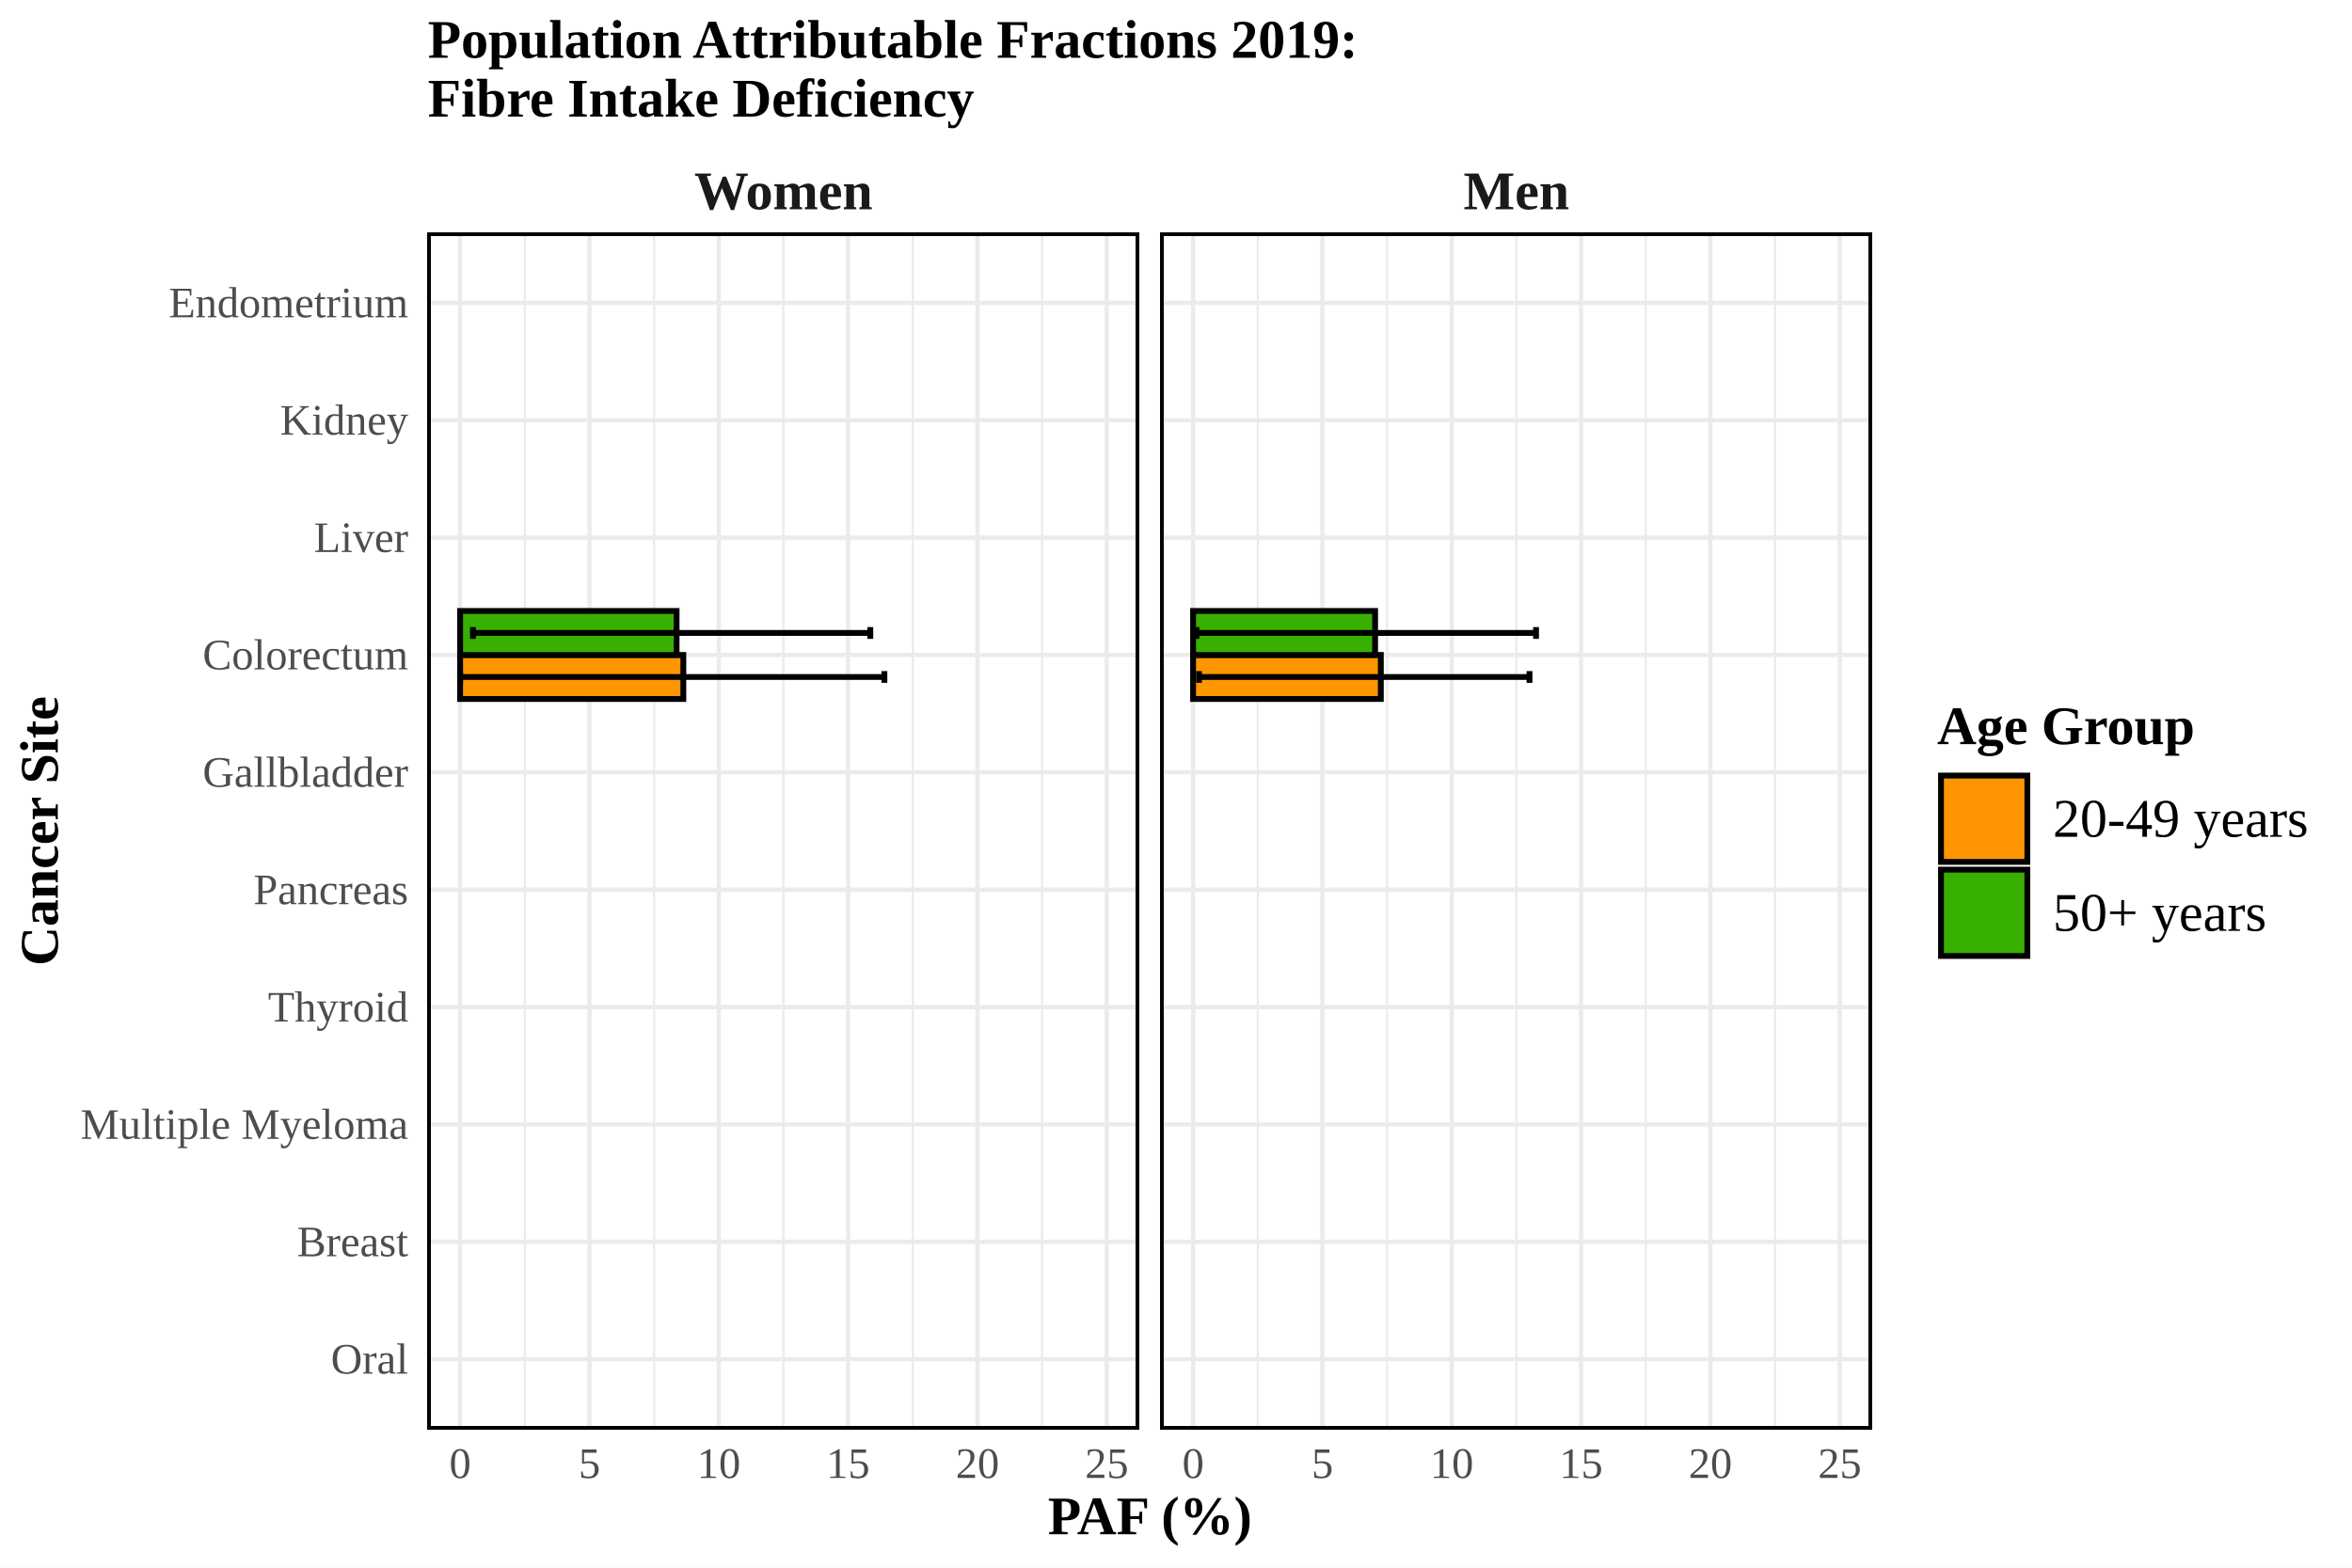
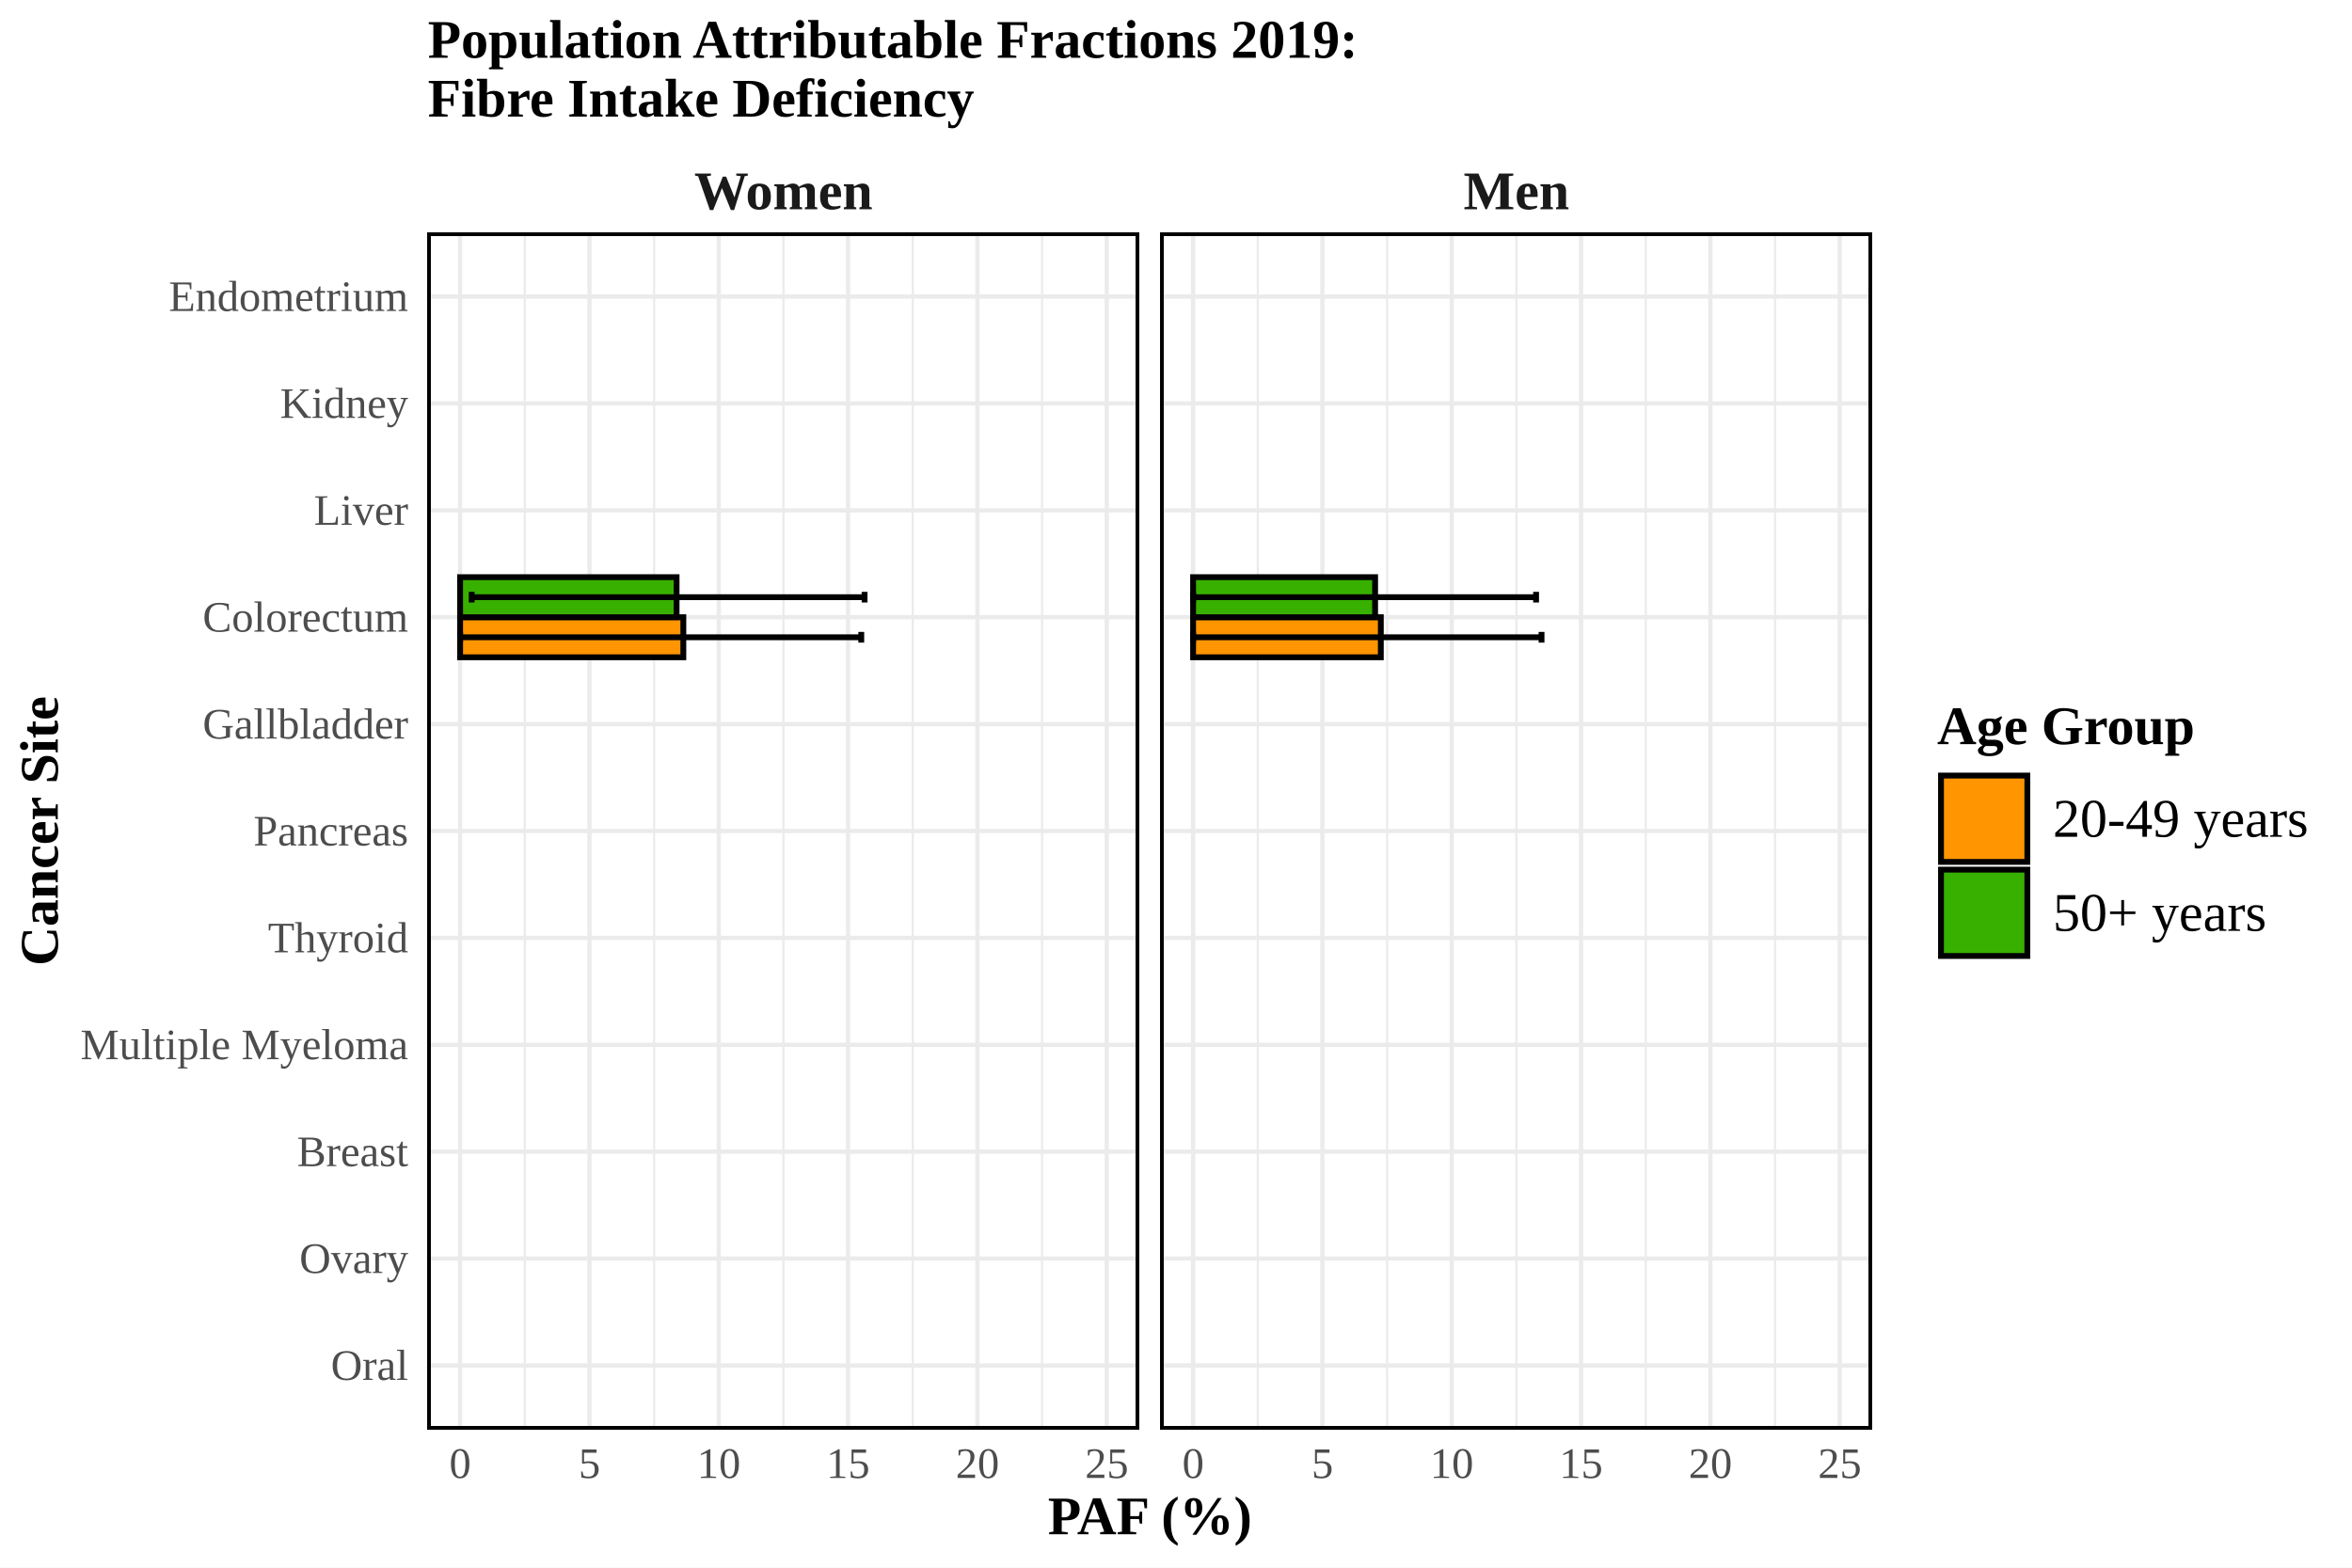
<svg xmlns="http://www.w3.org/2000/svg" class="svglite" width="432.00pt" height="288.00pt" viewBox="0 0 432.00 288.00">
  <defs>
    <style type="text/css">
    .svglite line, .svglite polyline, .svglite polygon, .svglite path, .svglite rect, .svglite circle {
      fill: none;
      stroke: #000000;
      stroke-linecap: round;
      stroke-linejoin: round;
      stroke-miterlimit: 10.00;
    }
    .svglite text {
      white-space: pre;
    }
  </style>
  </defs>
  <rect width="100%" height="100%" style="stroke: none; fill: #FFFFFF;" />
  <defs>
    <clipPath id="cpMC4wMHw0MzIuMDB8MC4wMHwyODguMDA=">
      <rect x="0.00" y="0.00" width="432.00" height="288.00" />
    </clipPath>
  </defs>
  <g clip-path="url(#cpMC4wMHw0MzIuMDB8MC4wMHwyODguMDA=)">
</g>
  <defs>
    <clipPath id="cpNzguNTh8MjA5LjIyfDQyLjcwfDI2Mi42Mw==">
      <rect x="78.58" y="42.70" width="130.64" height="219.93" />
    </clipPath>
  </defs>
  <g clip-path="url(#cpNzguNTh8MjA5LjIyfDQyLjcwfDI2Mi42Mw==)">
    <polyline points="96.39,262.63 96.39,42.70 " style="stroke-width: 0.39; stroke: #EBEBEB; stroke-linecap: butt;" />
    <polyline points="120.14,262.63 120.14,42.70 " style="stroke-width: 0.39; stroke: #EBEBEB; stroke-linecap: butt;" />
    <polyline points="143.90,262.63 143.90,42.70 " style="stroke-width: 0.39; stroke: #EBEBEB; stroke-linecap: butt;" />
    <polyline points="167.65,262.63 167.65,42.70 " style="stroke-width: 0.39; stroke: #EBEBEB; stroke-linecap: butt;" />
    <polyline points="191.40,262.63 191.40,42.70 " style="stroke-width: 0.39; stroke: #EBEBEB; stroke-linecap: butt;" />
-     <polyline points="78.58,249.69 209.22,249.69 " style="stroke-width: 0.78; stroke: #EBEBEB; stroke-linecap: butt;" />
-     <polyline points="78.58,228.13 209.22,228.13 " style="stroke-width: 0.78; stroke: #EBEBEB; stroke-linecap: butt;" />
-     <polyline points="78.58,206.57 209.22,206.57 " style="stroke-width: 0.78; stroke: #EBEBEB; stroke-linecap: butt;" />
-     <polyline points="78.58,185.01 209.22,185.01 " style="stroke-width: 0.78; stroke: #EBEBEB; stroke-linecap: butt;" />
-     <polyline points="78.58,163.45 209.22,163.45 " style="stroke-width: 0.78; stroke: #EBEBEB; stroke-linecap: butt;" />
-     <polyline points="78.58,141.88 209.22,141.88 " style="stroke-width: 0.78; stroke: #EBEBEB; stroke-linecap: butt;" />
-     <polyline points="78.58,120.32 209.22,120.32 " style="stroke-width: 0.78; stroke: #EBEBEB; stroke-linecap: butt;" />
-     <polyline points="78.58,98.76 209.22,98.76 " style="stroke-width: 0.78; stroke: #EBEBEB; stroke-linecap: butt;" />
-     <polyline points="78.58,77.20 209.22,77.20 " style="stroke-width: 0.78; stroke: #EBEBEB; stroke-linecap: butt;" />
-     <polyline points="78.58,55.64 209.22,55.64 " style="stroke-width: 0.78; stroke: #EBEBEB; stroke-linecap: butt;" />
+     <polyline points="78.58,250.85 209.22,250.85 " style="stroke-width: 0.78; stroke: #EBEBEB; stroke-linecap: butt;" />
+     <polyline points="78.58,231.21 209.22,231.21 " style="stroke-width: 0.78; stroke: #EBEBEB; stroke-linecap: butt;" />
+     <polyline points="78.58,211.58 209.22,211.58 " style="stroke-width: 0.78; stroke: #EBEBEB; stroke-linecap: butt;" />
+     <polyline points="78.58,191.94 209.22,191.94 " style="stroke-width: 0.78; stroke: #EBEBEB; stroke-linecap: butt;" />
+     <polyline points="78.58,172.30 209.22,172.30 " style="stroke-width: 0.78; stroke: #EBEBEB; stroke-linecap: butt;" />
+     <polyline points="78.58,152.67 209.22,152.67 " style="stroke-width: 0.78; stroke: #EBEBEB; stroke-linecap: butt;" />
+     <polyline points="78.58,133.03 209.22,133.03 " style="stroke-width: 0.78; stroke: #EBEBEB; stroke-linecap: butt;" />
+     <polyline points="78.58,113.39 209.22,113.39 " style="stroke-width: 0.78; stroke: #EBEBEB; stroke-linecap: butt;" />
+     <polyline points="78.58,93.76 209.22,93.76 " style="stroke-width: 0.78; stroke: #EBEBEB; stroke-linecap: butt;" />
+     <polyline points="78.58,74.12 209.22,74.12 " style="stroke-width: 0.78; stroke: #EBEBEB; stroke-linecap: butt;" />
+     <polyline points="78.58,54.48 209.22,54.48 " style="stroke-width: 0.78; stroke: #EBEBEB; stroke-linecap: butt;" />
    <polyline points="84.51,262.63 84.51,42.70 " style="stroke-width: 0.78; stroke: #EBEBEB; stroke-linecap: butt;" />
    <polyline points="108.27,262.63 108.27,42.70 " style="stroke-width: 0.78; stroke: #EBEBEB; stroke-linecap: butt;" />
    <polyline points="132.02,262.63 132.02,42.70 " style="stroke-width: 0.78; stroke: #EBEBEB; stroke-linecap: butt;" />
    <polyline points="155.77,262.63 155.77,42.70 " style="stroke-width: 0.78; stroke: #EBEBEB; stroke-linecap: butt;" />
    <polyline points="179.53,262.63 179.53,42.70 " style="stroke-width: 0.78; stroke: #EBEBEB; stroke-linecap: butt;" />
    <polyline points="203.28,262.63 203.28,42.70 " style="stroke-width: 0.78; stroke: #EBEBEB; stroke-linecap: butt;" />
-     <rect x="84.51" y="228.13" width="0.00" height="8.09" style="stroke-width: 1.07; stroke-linecap: butt; stroke-linejoin: miter; fill: #FF9500;" />
-     <rect x="84.51" y="220.05" width="0.00" height="8.09" style="stroke-width: 1.07; stroke-linecap: butt; stroke-linejoin: miter; fill: #38B000;" />
-     <rect x="84.51" y="120.32" width="41.00" height="8.09" style="stroke-width: 1.07; stroke-linecap: butt; stroke-linejoin: miter; fill: #FF9500;" />
-     <rect x="84.51" y="112.24" width="39.76" height="8.09" style="stroke-width: 1.07; stroke-linecap: butt; stroke-linejoin: miter; fill: #38B000;" />
-     <rect x="84.51" y="55.64" width="0.00" height="8.09" style="stroke-width: 1.07; stroke-linecap: butt; stroke-linejoin: miter; fill: #FF9500;" />
-     <rect x="84.51" y="47.55" width="0.00" height="8.09" style="stroke-width: 1.07; stroke-linecap: butt; stroke-linejoin: miter; fill: #38B000;" />
-     <rect x="84.51" y="141.88" width="0.00" height="8.09" style="stroke-width: 1.07; stroke-linecap: butt; stroke-linejoin: miter; fill: #FF9500;" />
-     <rect x="84.51" y="133.80" width="0.00" height="8.09" style="stroke-width: 1.07; stroke-linecap: butt; stroke-linejoin: miter; fill: #38B000;" />
-     <rect x="84.51" y="77.20" width="0.00" height="8.09" style="stroke-width: 1.07; stroke-linecap: butt; stroke-linejoin: miter; fill: #FF9500;" />
-     <rect x="84.51" y="69.11" width="0.00" height="8.09" style="stroke-width: 1.07; stroke-linecap: butt; stroke-linejoin: miter; fill: #38B000;" />
-     <rect x="84.51" y="98.76" width="0.00" height="8.09" style="stroke-width: 1.07; stroke-linecap: butt; stroke-linejoin: miter; fill: #FF9500;" />
-     <rect x="84.51" y="90.68" width="0.00" height="8.09" style="stroke-width: 1.07; stroke-linecap: butt; stroke-linejoin: miter; fill: #38B000;" />
-     <rect x="84.51" y="206.57" width="0.00" height="8.09" style="stroke-width: 1.07; stroke-linecap: butt; stroke-linejoin: miter; fill: #FF9500;" />
-     <rect x="84.51" y="198.49" width="0.00" height="8.09" style="stroke-width: 1.07; stroke-linecap: butt; stroke-linejoin: miter; fill: #38B000;" />
-     <rect x="84.51" y="249.69" width="0.00" height="8.09" style="stroke-width: 1.07; stroke-linecap: butt; stroke-linejoin: miter; fill: #FF9500;" />
-     <rect x="84.51" y="241.61" width="0.00" height="8.09" style="stroke-width: 1.07; stroke-linecap: butt; stroke-linejoin: miter; fill: #38B000;" />
-     <rect x="84.51" y="163.45" width="0.00" height="8.09" style="stroke-width: 1.07; stroke-linecap: butt; stroke-linejoin: miter; fill: #FF9500;" />
-     <rect x="84.51" y="155.36" width="0.00" height="8.09" style="stroke-width: 1.07; stroke-linecap: butt; stroke-linejoin: miter; fill: #38B000;" />
-     <rect x="84.51" y="185.01" width="0.00" height="8.09" style="stroke-width: 1.07; stroke-linecap: butt; stroke-linejoin: miter; fill: #FF9500;" />
-     <rect x="84.51" y="176.92" width="0.00" height="8.09" style="stroke-width: 1.07; stroke-linecap: butt; stroke-linejoin: miter; fill: #38B000;" />
-     <polyline points="162.44,125.44 162.44,123.29 " style="stroke-width: 1.07; stroke-linecap: butt;" />
-     <polyline points="162.44,124.37 84.51,124.37 " style="stroke-width: 1.07; stroke-linecap: butt;" />
-     <polyline points="84.51,125.44 84.51,123.29 " style="stroke-width: 1.07; stroke-linecap: butt;" />
-     <polyline points="159.85,117.36 159.85,115.20 " style="stroke-width: 1.07; stroke-linecap: butt;" />
-     <polyline points="159.85,116.28 86.86,116.28 " style="stroke-width: 1.07; stroke-linecap: butt;" />
-     <polyline points="86.86,117.36 86.86,115.20 " style="stroke-width: 1.07; stroke-linecap: butt;" />
+     <rect x="84.51" y="211.58" width="0.00" height="7.36" style="stroke-width: 1.07; stroke-linecap: butt; stroke-linejoin: miter; fill: #FF9500;" />
+     <rect x="84.51" y="204.21" width="0.00" height="7.36" style="stroke-width: 1.07; stroke-linecap: butt; stroke-linejoin: miter; fill: #38B000;" />
+     <rect x="84.51" y="113.39" width="41.00" height="7.36" style="stroke-width: 1.07; stroke-linecap: butt; stroke-linejoin: miter; fill: #FF9500;" />
+     <rect x="84.51" y="106.03" width="39.76" height="7.36" style="stroke-width: 1.07; stroke-linecap: butt; stroke-linejoin: miter; fill: #38B000;" />
+     <rect x="84.51" y="54.48" width="0.00" height="7.36" style="stroke-width: 1.07; stroke-linecap: butt; stroke-linejoin: miter; fill: #FF9500;" />
+     <rect x="84.51" y="47.12" width="0.00" height="7.36" style="stroke-width: 1.07; stroke-linecap: butt; stroke-linejoin: miter; fill: #38B000;" />
+     <rect x="84.51" y="133.03" width="0.00" height="7.36" style="stroke-width: 1.07; stroke-linecap: butt; stroke-linejoin: miter; fill: #FF9500;" />
+     <rect x="84.51" y="125.67" width="0.00" height="7.36" style="stroke-width: 1.07; stroke-linecap: butt; stroke-linejoin: miter; fill: #38B000;" />
+     <rect x="84.51" y="74.12" width="0.00" height="7.36" style="stroke-width: 1.07; stroke-linecap: butt; stroke-linejoin: miter; fill: #FF9500;" />
+     <rect x="84.51" y="66.75" width="0.00" height="7.36" style="stroke-width: 1.07; stroke-linecap: butt; stroke-linejoin: miter; fill: #38B000;" />
+     <rect x="84.51" y="93.76" width="0.00" height="7.36" style="stroke-width: 1.07; stroke-linecap: butt; stroke-linejoin: miter; fill: #FF9500;" />
+     <rect x="84.51" y="86.39" width="0.00" height="7.36" style="stroke-width: 1.07; stroke-linecap: butt; stroke-linejoin: miter; fill: #38B000;" />
+     <rect x="84.51" y="191.94" width="0.00" height="7.36" style="stroke-width: 1.07; stroke-linecap: butt; stroke-linejoin: miter; fill: #FF9500;" />
+     <rect x="84.51" y="184.58" width="0.00" height="7.36" style="stroke-width: 1.07; stroke-linecap: butt; stroke-linejoin: miter; fill: #38B000;" />
+     <rect x="84.51" y="250.85" width="0.00" height="7.36" style="stroke-width: 1.07; stroke-linecap: butt; stroke-linejoin: miter; fill: #FF9500;" />
+     <rect x="84.51" y="243.49" width="0.00" height="7.36" style="stroke-width: 1.07; stroke-linecap: butt; stroke-linejoin: miter; fill: #38B000;" />
+     <rect x="84.51" y="231.21" width="0.00" height="7.36" style="stroke-width: 1.07; stroke-linecap: butt; stroke-linejoin: miter; fill: #FF9500;" />
+     <rect x="84.51" y="223.85" width="0.00" height="7.36" style="stroke-width: 1.07; stroke-linecap: butt; stroke-linejoin: miter; fill: #38B000;" />
+     <rect x="84.51" y="152.67" width="0.00" height="7.36" style="stroke-width: 1.07; stroke-linecap: butt; stroke-linejoin: miter; fill: #FF9500;" />
+     <rect x="84.51" y="145.30" width="0.00" height="7.36" style="stroke-width: 1.07; stroke-linecap: butt; stroke-linejoin: miter; fill: #38B000;" />
+     <rect x="84.51" y="172.30" width="0.00" height="7.36" style="stroke-width: 1.07; stroke-linecap: butt; stroke-linejoin: miter; fill: #FF9500;" />
+     <rect x="84.51" y="164.94" width="0.00" height="7.36" style="stroke-width: 1.07; stroke-linecap: butt; stroke-linejoin: miter; fill: #38B000;" />
+     <polyline points="158.19,118.06 158.19,116.09 " style="stroke-width: 1.07; stroke-linecap: butt;" />
+     <polyline points="158.19,117.07 84.51,117.07 " style="stroke-width: 1.07; stroke-linecap: butt;" />
+     <polyline points="84.51,118.06 84.51,116.09 " style="stroke-width: 1.07; stroke-linecap: butt;" />
+     <polyline points="158.80,110.69 158.80,108.73 " style="stroke-width: 1.07; stroke-linecap: butt;" />
+     <polyline points="158.80,109.71 86.63,109.71 " style="stroke-width: 1.07; stroke-linecap: butt;" />
+     <polyline points="86.63,110.69 86.63,108.73 " style="stroke-width: 1.07; stroke-linecap: butt;" />
+     <rect x="78.58" y="42.70" width="130.64" height="219.93" style="stroke-width: 1.07; stroke-linecap: butt; stroke-linejoin: miter;" />
+     <rect x="78.58" y="42.70" width="130.64" height="219.93" style="stroke-width: 1.07; stroke-linecap: butt; stroke-linejoin: miter;" />
    <rect x="78.58" y="42.70" width="130.64" height="219.93" style="stroke-width: 1.07; stroke-linecap: butt; stroke-linejoin: miter;" />
    <rect x="78.58" y="42.70" width="130.64" height="219.93" style="stroke-width: 1.07; stroke-linecap: butt; stroke-linejoin: miter;" />
    <rect x="78.58" y="42.70" width="130.64" height="219.93" style="stroke-width: 1.07; stroke-linecap: butt; stroke-linejoin: miter;" />
    <rect x="78.58" y="42.70" width="130.64" height="219.93" style="stroke-width: 1.07; stroke-linecap: butt; stroke-linejoin: miter;" />
    <rect x="78.58" y="42.70" width="130.64" height="219.93" style="stroke-width: 1.07; stroke-linecap: butt; stroke-linejoin: miter;" />
    <rect x="78.58" y="42.70" width="130.64" height="219.93" style="stroke-width: 1.07; stroke-linecap: butt; stroke-linejoin: miter;" />
    <rect x="78.58" y="42.70" width="130.64" height="219.93" style="stroke-width: 1.07; stroke-linecap: butt; stroke-linejoin: miter;" />
    <rect x="78.58" y="42.70" width="130.64" height="219.93" style="stroke-width: 1.07; stroke-linecap: butt; stroke-linejoin: miter;" />
    <rect x="78.58" y="42.70" width="130.64" height="219.93" style="stroke-width: 1.07; stroke-linecap: butt; stroke-linejoin: miter;" />
    <rect x="78.58" y="42.70" width="130.64" height="219.93" style="stroke-width: 1.07; stroke-linecap: butt; stroke-linejoin: miter;" />
    <rect x="78.58" y="42.70" width="130.64" height="219.93" style="stroke-width: 1.07; stroke-linecap: butt; stroke-linejoin: miter;" />
    <rect x="78.58" y="42.70" width="130.64" height="219.93" style="stroke-width: 1.07; stroke-linecap: butt; stroke-linejoin: miter;" />
    <rect x="78.58" y="42.70" width="130.64" height="219.93" style="stroke-width: 1.07; stroke-linecap: butt; stroke-linejoin: miter;" />
    <rect x="78.58" y="42.70" width="130.64" height="219.93" style="stroke-width: 1.07; stroke-linecap: butt; stroke-linejoin: miter;" />
    <rect x="78.58" y="42.70" width="130.64" height="219.93" style="stroke-width: 1.07; stroke-linecap: butt; stroke-linejoin: miter;" />
    <rect x="78.58" y="42.70" width="130.64" height="219.93" style="stroke-width: 1.07; stroke-linecap: butt; stroke-linejoin: miter;" />
    <rect x="78.58" y="42.70" width="130.64" height="219.93" style="stroke-width: 1.07; stroke-linecap: butt; stroke-linejoin: miter;" />
    <rect x="78.58" y="42.70" width="130.64" height="219.93" style="stroke-width: 1.07; stroke-linecap: butt; stroke-linejoin: miter;" />
    <rect x="78.58" y="42.70" width="130.64" height="219.93" style="stroke-width: 1.07; stroke-linecap: butt; stroke-linejoin: miter;" />
    <rect x="78.58" y="42.70" width="130.64" height="219.93" style="stroke-width: 1.07; stroke-linecap: butt; stroke-linejoin: miter;" />
  </g>
  <g clip-path="url(#cpMC4wMHw0MzIuMDB8MC4wMHwyODguMDA=)">
</g>
  <defs>
    <clipPath id="cpMjEzLjIwfDM0My44NHw0Mi43MHwyNjIuNjM=">
      <rect x="213.20" y="42.70" width="130.64" height="219.93" />
    </clipPath>
  </defs>
  <g clip-path="url(#cpMjEzLjIwfDM0My44NHw0Mi43MHwyNjIuNjM=)">
    <polyline points="231.02,262.63 231.02,42.70 " style="stroke-width: 0.39; stroke: #EBEBEB; stroke-linecap: butt;" />
    <polyline points="254.77,262.63 254.77,42.70 " style="stroke-width: 0.39; stroke: #EBEBEB; stroke-linecap: butt;" />
    <polyline points="278.52,262.63 278.52,42.70 " style="stroke-width: 0.39; stroke: #EBEBEB; stroke-linecap: butt;" />
    <polyline points="302.28,262.63 302.28,42.70 " style="stroke-width: 0.39; stroke: #EBEBEB; stroke-linecap: butt;" />
    <polyline points="326.03,262.63 326.03,42.70 " style="stroke-width: 0.39; stroke: #EBEBEB; stroke-linecap: butt;" />
-     <polyline points="213.20,249.69 343.84,249.69 " style="stroke-width: 0.78; stroke: #EBEBEB; stroke-linecap: butt;" />
-     <polyline points="213.20,228.13 343.84,228.13 " style="stroke-width: 0.78; stroke: #EBEBEB; stroke-linecap: butt;" />
-     <polyline points="213.20,206.57 343.84,206.57 " style="stroke-width: 0.78; stroke: #EBEBEB; stroke-linecap: butt;" />
-     <polyline points="213.20,185.01 343.84,185.01 " style="stroke-width: 0.78; stroke: #EBEBEB; stroke-linecap: butt;" />
-     <polyline points="213.20,163.45 343.84,163.45 " style="stroke-width: 0.78; stroke: #EBEBEB; stroke-linecap: butt;" />
-     <polyline points="213.20,141.88 343.84,141.88 " style="stroke-width: 0.78; stroke: #EBEBEB; stroke-linecap: butt;" />
-     <polyline points="213.20,120.32 343.84,120.32 " style="stroke-width: 0.78; stroke: #EBEBEB; stroke-linecap: butt;" />
-     <polyline points="213.20,98.76 343.84,98.76 " style="stroke-width: 0.78; stroke: #EBEBEB; stroke-linecap: butt;" />
-     <polyline points="213.20,77.20 343.84,77.20 " style="stroke-width: 0.78; stroke: #EBEBEB; stroke-linecap: butt;" />
-     <polyline points="213.20,55.64 343.84,55.64 " style="stroke-width: 0.78; stroke: #EBEBEB; stroke-linecap: butt;" />
+     <polyline points="213.20,250.85 343.84,250.85 " style="stroke-width: 0.78; stroke: #EBEBEB; stroke-linecap: butt;" />
+     <polyline points="213.20,231.21 343.84,231.21 " style="stroke-width: 0.78; stroke: #EBEBEB; stroke-linecap: butt;" />
+     <polyline points="213.20,211.58 343.84,211.58 " style="stroke-width: 0.78; stroke: #EBEBEB; stroke-linecap: butt;" />
+     <polyline points="213.20,191.94 343.84,191.94 " style="stroke-width: 0.78; stroke: #EBEBEB; stroke-linecap: butt;" />
+     <polyline points="213.20,172.30 343.84,172.30 " style="stroke-width: 0.78; stroke: #EBEBEB; stroke-linecap: butt;" />
+     <polyline points="213.20,152.67 343.84,152.67 " style="stroke-width: 0.78; stroke: #EBEBEB; stroke-linecap: butt;" />
+     <polyline points="213.20,133.03 343.84,133.03 " style="stroke-width: 0.78; stroke: #EBEBEB; stroke-linecap: butt;" />
+     <polyline points="213.20,113.39 343.84,113.39 " style="stroke-width: 0.78; stroke: #EBEBEB; stroke-linecap: butt;" />
+     <polyline points="213.20,93.76 343.84,93.76 " style="stroke-width: 0.78; stroke: #EBEBEB; stroke-linecap: butt;" />
+     <polyline points="213.20,74.12 343.84,74.12 " style="stroke-width: 0.78; stroke: #EBEBEB; stroke-linecap: butt;" />
+     <polyline points="213.20,54.48 343.84,54.48 " style="stroke-width: 0.78; stroke: #EBEBEB; stroke-linecap: butt;" />
    <polyline points="219.14,262.63 219.14,42.70 " style="stroke-width: 0.78; stroke: #EBEBEB; stroke-linecap: butt;" />
    <polyline points="242.89,262.63 242.89,42.70 " style="stroke-width: 0.78; stroke: #EBEBEB; stroke-linecap: butt;" />
    <polyline points="266.65,262.63 266.65,42.70 " style="stroke-width: 0.78; stroke: #EBEBEB; stroke-linecap: butt;" />
    <polyline points="290.40,262.63 290.40,42.70 " style="stroke-width: 0.78; stroke: #EBEBEB; stroke-linecap: butt;" />
    <polyline points="314.15,262.63 314.15,42.70 " style="stroke-width: 0.78; stroke: #EBEBEB; stroke-linecap: butt;" />
    <polyline points="337.91,262.63 337.91,42.70 " style="stroke-width: 0.78; stroke: #EBEBEB; stroke-linecap: butt;" />
-     <rect x="219.14" y="228.13" width="0.00" height="8.09" style="stroke-width: 1.07; stroke-linecap: butt; stroke-linejoin: miter; fill: #FF9500;" />
-     <rect x="219.14" y="220.05" width="0.00" height="8.09" style="stroke-width: 1.07; stroke-linecap: butt; stroke-linejoin: miter; fill: #38B000;" />
-     <rect x="219.14" y="120.32" width="34.48" height="8.09" style="stroke-width: 1.07; stroke-linecap: butt; stroke-linejoin: miter; fill: #FF9500;" />
-     <rect x="219.14" y="112.24" width="33.43" height="8.09" style="stroke-width: 1.07; stroke-linecap: butt; stroke-linejoin: miter; fill: #38B000;" />
-     <rect x="219.14" y="55.64" width="0.00" height="8.09" style="stroke-width: 1.07; stroke-linecap: butt; stroke-linejoin: miter; fill: #FF9500;" />
-     <rect x="219.14" y="47.55" width="0.00" height="8.09" style="stroke-width: 1.07; stroke-linecap: butt; stroke-linejoin: miter; fill: #38B000;" />
-     <rect x="219.14" y="141.88" width="0.00" height="8.09" style="stroke-width: 1.07; stroke-linecap: butt; stroke-linejoin: miter; fill: #FF9500;" />
-     <rect x="219.14" y="133.80" width="0.00" height="8.09" style="stroke-width: 1.07; stroke-linecap: butt; stroke-linejoin: miter; fill: #38B000;" />
-     <rect x="219.14" y="77.20" width="0.00" height="8.09" style="stroke-width: 1.07; stroke-linecap: butt; stroke-linejoin: miter; fill: #FF9500;" />
-     <rect x="219.14" y="69.11" width="0.00" height="8.09" style="stroke-width: 1.07; stroke-linecap: butt; stroke-linejoin: miter; fill: #38B000;" />
-     <rect x="219.14" y="98.76" width="0.00" height="8.09" style="stroke-width: 1.07; stroke-linecap: butt; stroke-linejoin: miter; fill: #FF9500;" />
-     <rect x="219.14" y="90.68" width="0.00" height="8.09" style="stroke-width: 1.07; stroke-linecap: butt; stroke-linejoin: miter; fill: #38B000;" />
-     <rect x="219.14" y="206.57" width="0.00" height="8.09" style="stroke-width: 1.07; stroke-linecap: butt; stroke-linejoin: miter; fill: #FF9500;" />
-     <rect x="219.14" y="198.49" width="0.00" height="8.09" style="stroke-width: 1.07; stroke-linecap: butt; stroke-linejoin: miter; fill: #38B000;" />
-     <rect x="219.14" y="249.69" width="0.00" height="8.09" style="stroke-width: 1.07; stroke-linecap: butt; stroke-linejoin: miter; fill: #FF9500;" />
-     <rect x="219.14" y="241.61" width="0.00" height="8.09" style="stroke-width: 1.07; stroke-linecap: butt; stroke-linejoin: miter; fill: #38B000;" />
-     <rect x="219.14" y="163.45" width="0.00" height="8.09" style="stroke-width: 1.07; stroke-linecap: butt; stroke-linejoin: miter; fill: #FF9500;" />
-     <rect x="219.14" y="155.36" width="0.00" height="8.09" style="stroke-width: 1.07; stroke-linecap: butt; stroke-linejoin: miter; fill: #38B000;" />
-     <rect x="219.14" y="185.01" width="0.00" height="8.09" style="stroke-width: 1.07; stroke-linecap: butt; stroke-linejoin: miter; fill: #FF9500;" />
-     <rect x="219.14" y="176.92" width="0.00" height="8.09" style="stroke-width: 1.07; stroke-linecap: butt; stroke-linejoin: miter; fill: #38B000;" />
-     <polyline points="280.93,125.44 280.93,123.29 " style="stroke-width: 1.07; stroke-linecap: butt;" />
-     <polyline points="280.93,124.37 220.23,124.37 " style="stroke-width: 1.07; stroke-linecap: butt;" />
-     <polyline points="220.23,125.44 220.23,123.29 " style="stroke-width: 1.07; stroke-linecap: butt;" />
-     <polyline points="282.13,117.36 282.13,115.20 " style="stroke-width: 1.07; stroke-linecap: butt;" />
-     <polyline points="282.13,116.28 219.76,116.28 " style="stroke-width: 1.07; stroke-linecap: butt;" />
-     <polyline points="219.76,117.36 219.76,115.20 " style="stroke-width: 1.07; stroke-linecap: butt;" />
+     <rect x="219.14" y="211.58" width="0.00" height="7.36" style="stroke-width: 1.07; stroke-linecap: butt; stroke-linejoin: miter; fill: #FF9500;" />
+     <rect x="219.14" y="204.21" width="0.00" height="7.36" style="stroke-width: 1.07; stroke-linecap: butt; stroke-linejoin: miter; fill: #38B000;" />
+     <rect x="219.14" y="113.39" width="34.48" height="7.36" style="stroke-width: 1.07; stroke-linecap: butt; stroke-linejoin: miter; fill: #FF9500;" />
+     <rect x="219.14" y="106.03" width="33.43" height="7.36" style="stroke-width: 1.07; stroke-linecap: butt; stroke-linejoin: miter; fill: #38B000;" />
+     <rect x="219.14" y="54.48" width="0.00" height="7.36" style="stroke-width: 1.07; stroke-linecap: butt; stroke-linejoin: miter; fill: #FF9500;" />
+     <rect x="219.14" y="47.12" width="0.00" height="7.36" style="stroke-width: 1.07; stroke-linecap: butt; stroke-linejoin: miter; fill: #38B000;" />
+     <rect x="219.14" y="133.03" width="0.00" height="7.36" style="stroke-width: 1.07; stroke-linecap: butt; stroke-linejoin: miter; fill: #FF9500;" />
+     <rect x="219.14" y="125.67" width="0.00" height="7.36" style="stroke-width: 1.07; stroke-linecap: butt; stroke-linejoin: miter; fill: #38B000;" />
+     <rect x="219.14" y="74.12" width="0.00" height="7.36" style="stroke-width: 1.07; stroke-linecap: butt; stroke-linejoin: miter; fill: #FF9500;" />
+     <rect x="219.14" y="66.75" width="0.00" height="7.36" style="stroke-width: 1.07; stroke-linecap: butt; stroke-linejoin: miter; fill: #38B000;" />
+     <rect x="219.14" y="93.76" width="0.00" height="7.36" style="stroke-width: 1.07; stroke-linecap: butt; stroke-linejoin: miter; fill: #FF9500;" />
+     <rect x="219.14" y="86.39" width="0.00" height="7.36" style="stroke-width: 1.07; stroke-linecap: butt; stroke-linejoin: miter; fill: #38B000;" />
+     <rect x="219.14" y="191.94" width="0.00" height="7.36" style="stroke-width: 1.07; stroke-linecap: butt; stroke-linejoin: miter; fill: #FF9500;" />
+     <rect x="219.14" y="184.58" width="0.00" height="7.36" style="stroke-width: 1.07; stroke-linecap: butt; stroke-linejoin: miter; fill: #38B000;" />
+     <rect x="219.14" y="250.85" width="0.00" height="7.36" style="stroke-width: 1.07; stroke-linecap: butt; stroke-linejoin: miter; fill: #FF9500;" />
+     <rect x="219.14" y="243.49" width="0.00" height="7.36" style="stroke-width: 1.07; stroke-linecap: butt; stroke-linejoin: miter; fill: #38B000;" />
+     <rect x="219.14" y="231.21" width="0.00" height="7.36" style="stroke-width: 1.07; stroke-linecap: butt; stroke-linejoin: miter; fill: #FF9500;" />
+     <rect x="219.14" y="223.85" width="0.00" height="7.36" style="stroke-width: 1.07; stroke-linecap: butt; stroke-linejoin: miter; fill: #38B000;" />
+     <rect x="219.14" y="152.67" width="0.00" height="7.36" style="stroke-width: 1.07; stroke-linecap: butt; stroke-linejoin: miter; fill: #FF9500;" />
+     <rect x="219.14" y="145.30" width="0.00" height="7.36" style="stroke-width: 1.07; stroke-linecap: butt; stroke-linejoin: miter; fill: #38B000;" />
+     <rect x="219.14" y="172.30" width="0.00" height="7.36" style="stroke-width: 1.07; stroke-linecap: butt; stroke-linejoin: miter; fill: #FF9500;" />
+     <rect x="219.14" y="164.94" width="0.00" height="7.36" style="stroke-width: 1.07; stroke-linecap: butt; stroke-linejoin: miter; fill: #38B000;" />
+     <polyline points="283.14,118.06 283.14,116.09 " style="stroke-width: 1.07; stroke-linecap: butt;" />
+     <polyline points="283.14,117.07 219.14,117.07 " style="stroke-width: 1.07; stroke-linecap: butt;" />
+     <polyline points="219.14,118.06 219.14,116.09 " style="stroke-width: 1.07; stroke-linecap: butt;" />
+     <polyline points="282.14,110.69 282.14,108.73 " style="stroke-width: 1.07; stroke-linecap: butt;" />
+     <polyline points="282.14,109.71 219.14,109.71 " style="stroke-width: 1.07; stroke-linecap: butt;" />
+     <polyline points="219.14,110.69 219.14,108.73 " style="stroke-width: 1.07; stroke-linecap: butt;" />
+     <rect x="213.20" y="42.70" width="130.64" height="219.93" style="stroke-width: 1.07; stroke-linecap: butt; stroke-linejoin: miter;" />
+     <rect x="213.20" y="42.70" width="130.64" height="219.93" style="stroke-width: 1.07; stroke-linecap: butt; stroke-linejoin: miter;" />
    <rect x="213.20" y="42.70" width="130.64" height="219.93" style="stroke-width: 1.07; stroke-linecap: butt; stroke-linejoin: miter;" />
    <rect x="213.20" y="42.70" width="130.64" height="219.93" style="stroke-width: 1.07; stroke-linecap: butt; stroke-linejoin: miter;" />
    <rect x="213.20" y="42.70" width="130.64" height="219.93" style="stroke-width: 1.07; stroke-linecap: butt; stroke-linejoin: miter;" />
    <rect x="213.20" y="42.70" width="130.64" height="219.93" style="stroke-width: 1.07; stroke-linecap: butt; stroke-linejoin: miter;" />
    <rect x="213.20" y="42.70" width="130.64" height="219.93" style="stroke-width: 1.07; stroke-linecap: butt; stroke-linejoin: miter;" />
    <rect x="213.20" y="42.70" width="130.64" height="219.93" style="stroke-width: 1.07; stroke-linecap: butt; stroke-linejoin: miter;" />
    <rect x="213.20" y="42.70" width="130.64" height="219.93" style="stroke-width: 1.07; stroke-linecap: butt; stroke-linejoin: miter;" />
    <rect x="213.20" y="42.70" width="130.64" height="219.93" style="stroke-width: 1.07; stroke-linecap: butt; stroke-linejoin: miter;" />
    <rect x="213.20" y="42.70" width="130.64" height="219.93" style="stroke-width: 1.07; stroke-linecap: butt; stroke-linejoin: miter;" />
    <rect x="213.20" y="42.70" width="130.64" height="219.93" style="stroke-width: 1.07; stroke-linecap: butt; stroke-linejoin: miter;" />
    <rect x="213.20" y="42.70" width="130.64" height="219.93" style="stroke-width: 1.07; stroke-linecap: butt; stroke-linejoin: miter;" />
    <rect x="213.20" y="42.70" width="130.64" height="219.93" style="stroke-width: 1.07; stroke-linecap: butt; stroke-linejoin: miter;" />
    <rect x="213.20" y="42.70" width="130.64" height="219.93" style="stroke-width: 1.07; stroke-linecap: butt; stroke-linejoin: miter;" />
    <rect x="213.20" y="42.70" width="130.64" height="219.93" style="stroke-width: 1.07; stroke-linecap: butt; stroke-linejoin: miter;" />
    <rect x="213.20" y="42.70" width="130.64" height="219.93" style="stroke-width: 1.07; stroke-linecap: butt; stroke-linejoin: miter;" />
    <rect x="213.20" y="42.70" width="130.64" height="219.93" style="stroke-width: 1.07; stroke-linecap: butt; stroke-linejoin: miter;" />
    <rect x="213.20" y="42.70" width="130.64" height="219.93" style="stroke-width: 1.07; stroke-linecap: butt; stroke-linejoin: miter;" />
    <rect x="213.20" y="42.70" width="130.64" height="219.93" style="stroke-width: 1.07; stroke-linecap: butt; stroke-linejoin: miter;" />
    <rect x="213.20" y="42.70" width="130.64" height="219.93" style="stroke-width: 1.07; stroke-linecap: butt; stroke-linejoin: miter;" />
    <rect x="213.20" y="42.70" width="130.64" height="219.93" style="stroke-width: 1.07; stroke-linecap: butt; stroke-linejoin: miter;" />
  </g>
  <g clip-path="url(#cpMC4wMHw0MzIuMDB8MC4wMHwyODguMDA=)">
</g>
  <defs>
    <clipPath id="cpNzguNTh8MjA5LjIyfDI3LjU1fDQyLjcw">
      <rect x="78.58" y="27.55" width="130.64" height="15.15" />
    </clipPath>
  </defs>
  <g clip-path="url(#cpNzguNTh8MjA5LjIyfDI3LjU1fDQyLjcw)">
    <text x="143.90" y="38.44" text-anchor="middle" style="font-size: 10.00px; font-weight: bold;fill: #1A1A1A; font-family: &quot;Times New Roman&quot;;" textLength="32.79px" lengthAdjust="spacingAndGlyphs">Women</text>
  </g>
  <g clip-path="url(#cpMC4wMHw0MzIuMDB8MC4wMHwyODguMDA=)">
</g>
  <defs>
    <clipPath id="cpMjEzLjIwfDM0My44NHwyNy41NXw0Mi43MA==">
      <rect x="213.20" y="27.55" width="130.64" height="15.15" />
    </clipPath>
  </defs>
  <g clip-path="url(#cpMjEzLjIwfDM0My44NHwyNy41NXw0Mi43MA==)">
    <text x="278.52" y="38.44" text-anchor="middle" style="font-size: 10.00px; font-weight: bold;fill: #1A1A1A; font-family: &quot;Times New Roman&quot;;" textLength="19.45px" lengthAdjust="spacingAndGlyphs">Men</text>
  </g>
  <g clip-path="url(#cpMC4wMHw0MzIuMDB8MC4wMHwyODguMDA=)">
    <text x="84.51" y="271.52" text-anchor="middle" style="font-size: 8.00px;fill: #4D4D4D; font-family: &quot;Times New Roman&quot;;" textLength="4.00px" lengthAdjust="spacingAndGlyphs">0</text>
    <text x="108.27" y="271.52" text-anchor="middle" style="font-size: 8.00px;fill: #4D4D4D; font-family: &quot;Times New Roman&quot;;" textLength="4.00px" lengthAdjust="spacingAndGlyphs">5</text>
    <text x="132.02" y="271.52" text-anchor="middle" style="font-size: 8.00px;fill: #4D4D4D; font-family: &quot;Times New Roman&quot;;" textLength="8.01px" lengthAdjust="spacingAndGlyphs">10</text>
    <text x="155.77" y="271.52" text-anchor="middle" style="font-size: 8.00px;fill: #4D4D4D; font-family: &quot;Times New Roman&quot;;" textLength="8.01px" lengthAdjust="spacingAndGlyphs">15</text>
    <text x="179.53" y="271.52" text-anchor="middle" style="font-size: 8.00px;fill: #4D4D4D; font-family: &quot;Times New Roman&quot;;" textLength="8.01px" lengthAdjust="spacingAndGlyphs">20</text>
    <text x="203.28" y="271.52" text-anchor="middle" style="font-size: 8.00px;fill: #4D4D4D; font-family: &quot;Times New Roman&quot;;" textLength="8.01px" lengthAdjust="spacingAndGlyphs">25</text>
    <text x="219.14" y="271.52" text-anchor="middle" style="font-size: 8.00px;fill: #4D4D4D; font-family: &quot;Times New Roman&quot;;" textLength="4.00px" lengthAdjust="spacingAndGlyphs">0</text>
    <text x="242.89" y="271.52" text-anchor="middle" style="font-size: 8.00px;fill: #4D4D4D; font-family: &quot;Times New Roman&quot;;" textLength="4.00px" lengthAdjust="spacingAndGlyphs">5</text>
    <text x="266.65" y="271.52" text-anchor="middle" style="font-size: 8.00px;fill: #4D4D4D; font-family: &quot;Times New Roman&quot;;" textLength="8.01px" lengthAdjust="spacingAndGlyphs">10</text>
    <text x="290.40" y="271.52" text-anchor="middle" style="font-size: 8.00px;fill: #4D4D4D; font-family: &quot;Times New Roman&quot;;" textLength="8.01px" lengthAdjust="spacingAndGlyphs">15</text>
    <text x="314.15" y="271.52" text-anchor="middle" style="font-size: 8.00px;fill: #4D4D4D; font-family: &quot;Times New Roman&quot;;" textLength="8.01px" lengthAdjust="spacingAndGlyphs">20</text>
    <text x="337.91" y="271.52" text-anchor="middle" style="font-size: 8.00px;fill: #4D4D4D; font-family: &quot;Times New Roman&quot;;" textLength="8.01px" lengthAdjust="spacingAndGlyphs">25</text>
-     <text x="74.99" y="252.34" text-anchor="end" style="font-size: 8.00px;fill: #4D4D4D; font-family: &quot;Times New Roman&quot;;" textLength="14.21px" lengthAdjust="spacingAndGlyphs">Oral</text>
-     <text x="74.99" y="230.78" text-anchor="end" style="font-size: 8.00px;fill: #4D4D4D; font-family: &quot;Times New Roman&quot;;" textLength="20.43px" lengthAdjust="spacingAndGlyphs">Breast</text>
-     <text x="74.99" y="209.22" text-anchor="end" style="font-size: 8.00px;fill: #4D4D4D; font-family: &quot;Times New Roman&quot;;" textLength="60.24px" lengthAdjust="spacingAndGlyphs">Multiple Myeloma</text>
-     <text x="74.99" y="187.66" text-anchor="end" style="font-size: 8.00px;fill: #4D4D4D; font-family: &quot;Times New Roman&quot;;" textLength="25.79px" lengthAdjust="spacingAndGlyphs">Thyroid</text>
-     <text x="74.99" y="166.10" text-anchor="end" style="font-size: 8.00px;fill: #4D4D4D; font-family: &quot;Times New Roman&quot;;" textLength="28.43px" lengthAdjust="spacingAndGlyphs">Pancreas</text>
-     <text x="74.99" y="144.53" text-anchor="end" style="font-size: 8.00px;fill: #4D4D4D; font-family: &quot;Times New Roman&quot;;" textLength="37.77px" lengthAdjust="spacingAndGlyphs">Gallbladder</text>
-     <text x="74.99" y="122.97" text-anchor="end" style="font-size: 8.00px;fill: #4D4D4D; font-family: &quot;Times New Roman&quot;;" textLength="37.78px" lengthAdjust="spacingAndGlyphs">Colorectum</text>
-     <text x="74.99" y="101.41" text-anchor="end" style="font-size: 8.00px;fill: #4D4D4D; font-family: &quot;Times New Roman&quot;;" textLength="17.33px" lengthAdjust="spacingAndGlyphs">Liver</text>
-     <text x="74.99" y="79.85" text-anchor="end" style="font-size: 8.00px;fill: #4D4D4D; font-family: &quot;Times New Roman&quot;;" textLength="23.56px" lengthAdjust="spacingAndGlyphs">Kidney</text>
-     <text x="74.99" y="58.29" text-anchor="end" style="font-size: 8.00px;fill: #4D4D4D; font-family: &quot;Times New Roman&quot;;" textLength="44.01px" lengthAdjust="spacingAndGlyphs">Endometrium</text>
+     <text x="74.99" y="253.50" text-anchor="end" style="font-size: 8.00px;fill: #4D4D4D; font-family: &quot;Times New Roman&quot;;" textLength="14.21px" lengthAdjust="spacingAndGlyphs">Oral</text>
+     <text x="74.99" y="233.86" text-anchor="end" style="font-size: 8.00px;fill: #4D4D4D; font-family: &quot;Times New Roman&quot;;" textLength="19.99px" lengthAdjust="spacingAndGlyphs">Ovary</text>
+     <text x="74.99" y="214.23" text-anchor="end" style="font-size: 8.00px;fill: #4D4D4D; font-family: &quot;Times New Roman&quot;;" textLength="20.43px" lengthAdjust="spacingAndGlyphs">Breast</text>
+     <text x="74.99" y="194.59" text-anchor="end" style="font-size: 8.00px;fill: #4D4D4D; font-family: &quot;Times New Roman&quot;;" textLength="60.24px" lengthAdjust="spacingAndGlyphs">Multiple Myeloma</text>
+     <text x="74.99" y="174.95" text-anchor="end" style="font-size: 8.00px;fill: #4D4D4D; font-family: &quot;Times New Roman&quot;;" textLength="25.79px" lengthAdjust="spacingAndGlyphs">Thyroid</text>
+     <text x="74.99" y="155.32" text-anchor="end" style="font-size: 8.00px;fill: #4D4D4D; font-family: &quot;Times New Roman&quot;;" textLength="28.43px" lengthAdjust="spacingAndGlyphs">Pancreas</text>
+     <text x="74.99" y="135.68" text-anchor="end" style="font-size: 8.00px;fill: #4D4D4D; font-family: &quot;Times New Roman&quot;;" textLength="37.77px" lengthAdjust="spacingAndGlyphs">Gallbladder</text>
+     <text x="74.99" y="116.04" text-anchor="end" style="font-size: 8.00px;fill: #4D4D4D; font-family: &quot;Times New Roman&quot;;" textLength="37.78px" lengthAdjust="spacingAndGlyphs">Colorectum</text>
+     <text x="74.99" y="96.41" text-anchor="end" style="font-size: 8.00px;fill: #4D4D4D; font-family: &quot;Times New Roman&quot;;" textLength="17.33px" lengthAdjust="spacingAndGlyphs">Liver</text>
+     <text x="74.99" y="76.77" text-anchor="end" style="font-size: 8.00px;fill: #4D4D4D; font-family: &quot;Times New Roman&quot;;" textLength="23.56px" lengthAdjust="spacingAndGlyphs">Kidney</text>
+     <text x="74.99" y="57.13" text-anchor="end" style="font-size: 8.00px;fill: #4D4D4D; font-family: &quot;Times New Roman&quot;;" textLength="44.01px" lengthAdjust="spacingAndGlyphs">Endometrium</text>
    <text x="211.21" y="281.86" text-anchor="middle" style="font-size: 10.00px; font-weight: bold; font-family: &quot;Times New Roman&quot;;" textLength="37.48px" lengthAdjust="spacingAndGlyphs">PAF (%)</text>
    <text transform="translate(10.61,152.67) rotate(-90)" text-anchor="middle" style="font-size: 10.00px; font-weight: bold; font-family: &quot;Times New Roman&quot;;" textLength="49.56px" lengthAdjust="spacingAndGlyphs">Cancer Site</text>
    <text x="355.80" y="136.71" style="font-size: 10.00px; font-weight: bold; font-family: &quot;Times New Roman&quot;;" textLength="47.34px" lengthAdjust="spacingAndGlyphs">Age Group</text>
    <rect x="356.51" y="142.48" width="15.86" height="15.86" style="stroke-width: 1.07; stroke-linecap: butt; stroke-linejoin: miter; fill: #FF9500;" />
    <rect x="356.51" y="159.76" width="15.86" height="15.86" style="stroke-width: 1.07; stroke-linecap: butt; stroke-linejoin: miter; fill: #38B000;" />
    <text x="377.06" y="153.72" style="font-size: 10.00px; font-family: &quot;Times New Roman&quot;;" textLength="46.97px" lengthAdjust="spacingAndGlyphs">20-49 years</text>
    <text x="377.06" y="171.00" style="font-size: 10.00px; font-family: &quot;Times New Roman&quot;;" textLength="39.26px" lengthAdjust="spacingAndGlyphs">50+ years</text>
    <text x="78.58" y="10.61" style="font-size: 10.00px; font-weight: bold; font-family: &quot;Times New Roman&quot;;" textLength="170.94px" lengthAdjust="spacingAndGlyphs">Population Attributable Fractions 2019:</text>
    <text x="78.58" y="21.41" style="font-size: 10.00px; font-weight: bold; font-family: &quot;Times New Roman&quot;;" textLength="100.41px" lengthAdjust="spacingAndGlyphs">Fibre Intake Deficiency</text>
  </g>
</svg>
